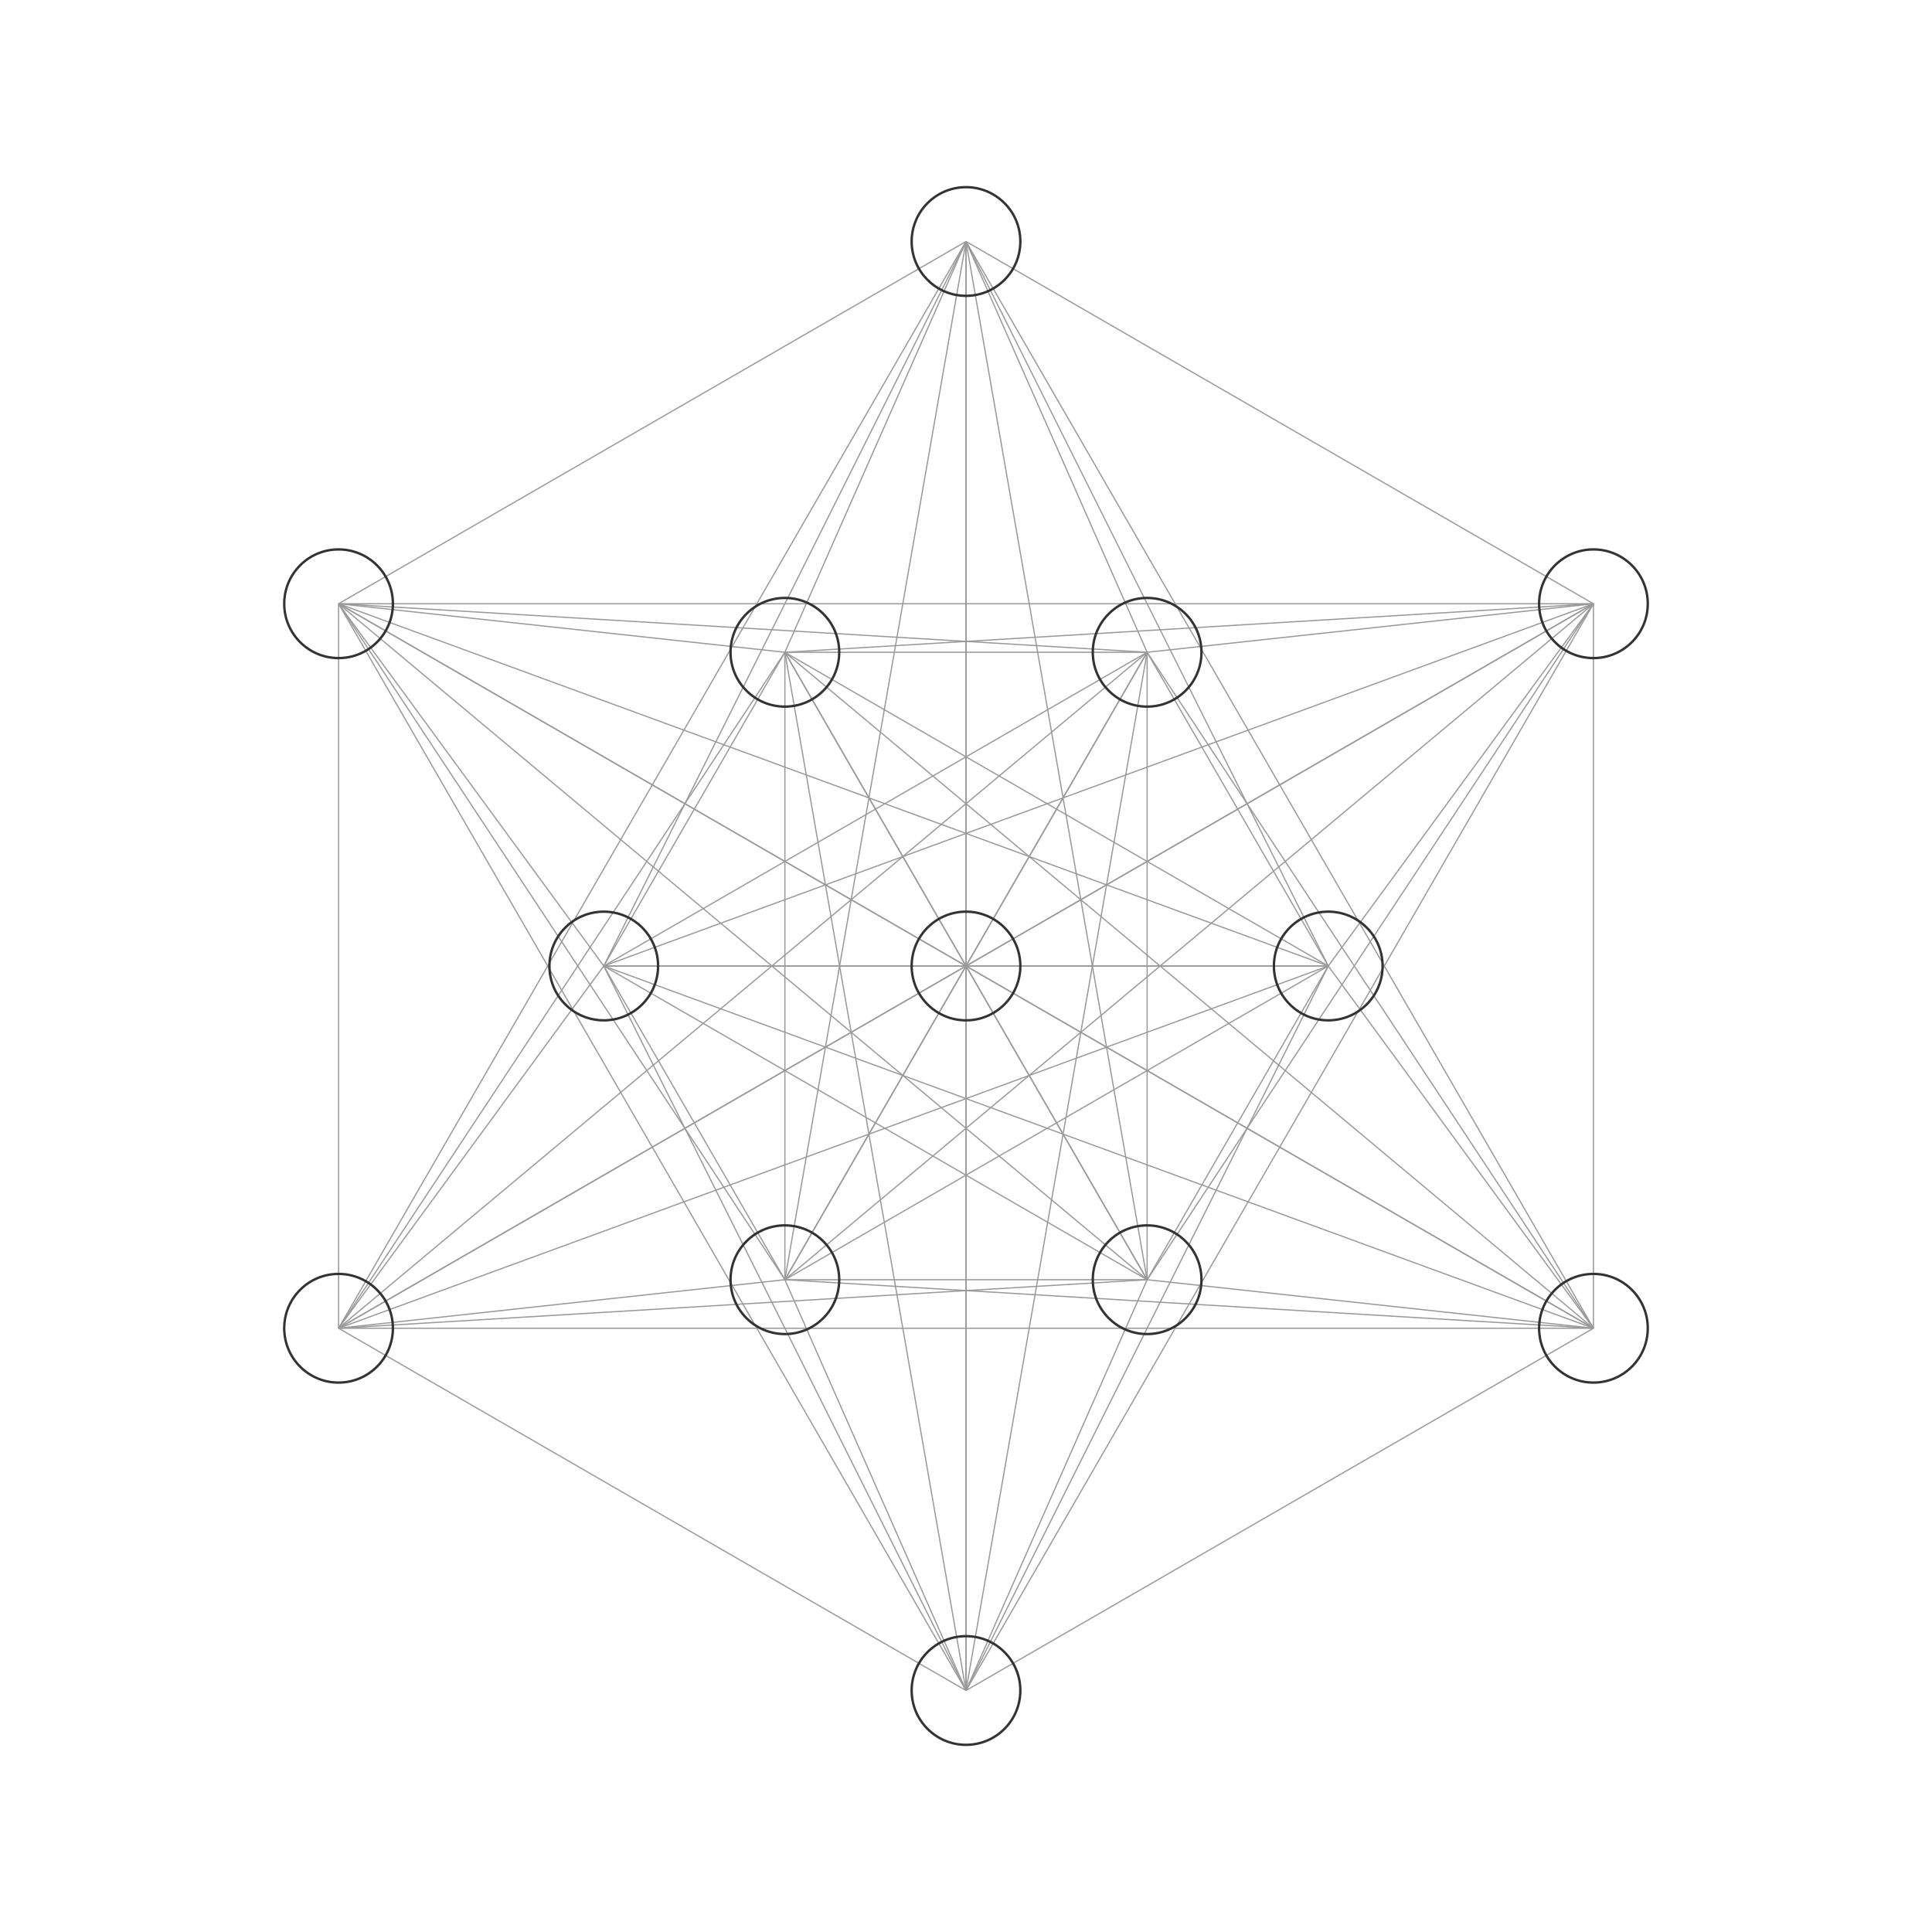
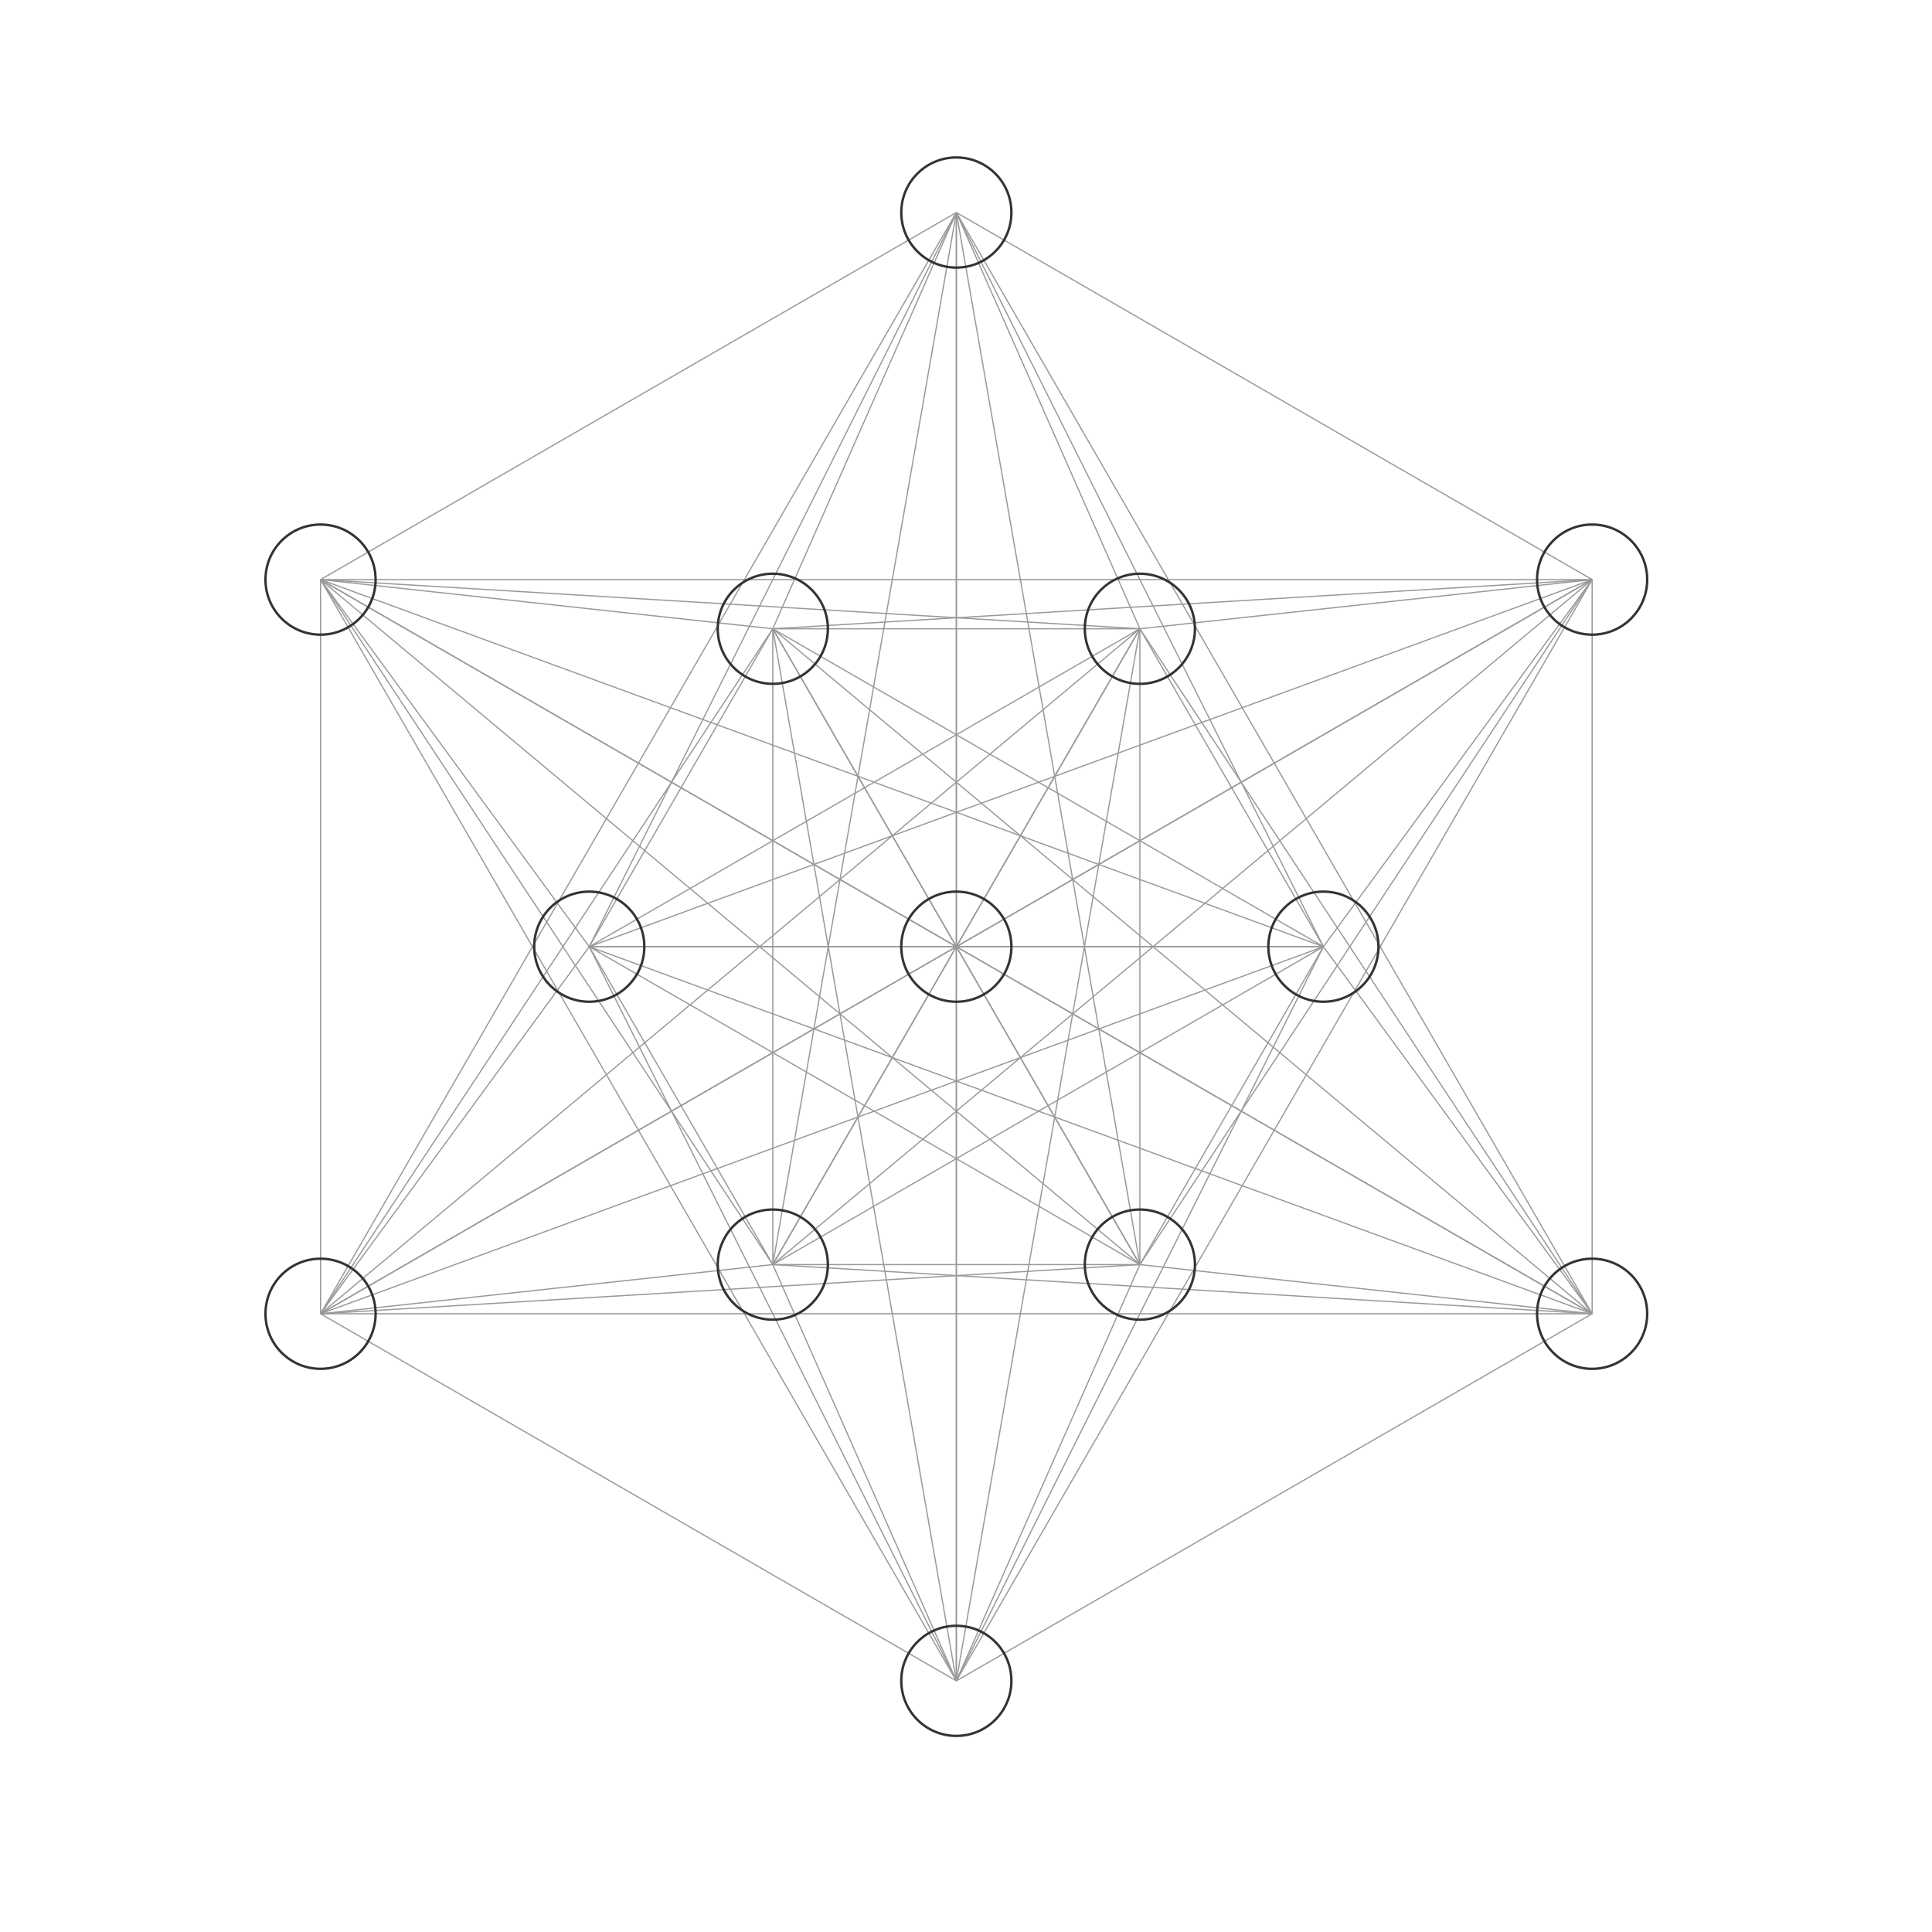
<svg xmlns="http://www.w3.org/2000/svg" width="800" height="800" viewBox="0 0 800 800">
  <g>
-     <line x1="400" y1="400" x2="550" y2="400" stroke="#999" stroke-width="0.5" />
-     <line x1="400" y1="400" x2="475" y2="529.904" stroke="#999" stroke-width="0.5" />
-     <line x1="400" y1="400" x2="325" y2="529.904" stroke="#999" stroke-width="0.5" />
-     <line x1="400" y1="400" x2="250" y2="400" stroke="#999" stroke-width="0.5" />
-     <line x1="400" y1="400" x2="325" y2="270.096" stroke="#999" stroke-width="0.5" />
-     <line x1="400" y1="400" x2="475" y2="270.096" stroke="#999" stroke-width="0.5" />
-     <line x1="400" y1="400" x2="659.808" y2="550" stroke="#999" stroke-width="0.5" />
-     <line x1="400" y1="400" x2="400" y2="700" stroke="#999" stroke-width="0.5" />
-     <line x1="400" y1="400" x2="140.192" y2="550" stroke="#999" stroke-width="0.5" />
-     <line x1="400" y1="400" x2="140.192" y2="250" stroke="#999" stroke-width="0.5" />
-     <line x1="400" y1="400" x2="400" y2="100" stroke="#999" stroke-width="0.5" />
-     <line x1="400" y1="400" x2="659.808" y2="250" stroke="#999" stroke-width="0.5" />
-     <line x1="550" y1="400" x2="475" y2="529.904" stroke="#999" stroke-width="0.5" />
-     <line x1="550" y1="400" x2="325" y2="529.904" stroke="#999" stroke-width="0.5" />
-     <line x1="550" y1="400" x2="250" y2="400" stroke="#999" stroke-width="0.5" />
-     <line x1="550" y1="400" x2="325" y2="270.096" stroke="#999" stroke-width="0.5" />
-     <line x1="550" y1="400" x2="475" y2="270.096" stroke="#999" stroke-width="0.5" />
-     <line x1="550" y1="400" x2="659.808" y2="550" stroke="#999" stroke-width="0.5" />
-     <line x1="550" y1="400" x2="400" y2="700" stroke="#999" stroke-width="0.5" />
-     <line x1="550" y1="400" x2="140.192" y2="550" stroke="#999" stroke-width="0.5" />
-     <line x1="550" y1="400" x2="140.192" y2="250" stroke="#999" stroke-width="0.5" />
-     <line x1="550" y1="400" x2="400" y2="100" stroke="#999" stroke-width="0.5" />
-     <line x1="550" y1="400" x2="659.808" y2="250" stroke="#999" stroke-width="0.5" />
-     <line x1="475" y1="529.904" x2="325" y2="529.904" stroke="#999" stroke-width="0.5" />
-     <line x1="475" y1="529.904" x2="250" y2="400" stroke="#999" stroke-width="0.5" />
-     <line x1="475" y1="529.904" x2="325" y2="270.096" stroke="#999" stroke-width="0.5" />
-     <line x1="475" y1="529.904" x2="475" y2="270.096" stroke="#999" stroke-width="0.5" />
-     <line x1="475" y1="529.904" x2="659.808" y2="550" stroke="#999" stroke-width="0.5" />
-     <line x1="475" y1="529.904" x2="400" y2="700" stroke="#999" stroke-width="0.5" />
-     <line x1="475" y1="529.904" x2="140.192" y2="550" stroke="#999" stroke-width="0.5" />
-     <line x1="475" y1="529.904" x2="140.192" y2="250" stroke="#999" stroke-width="0.5" />
-     <line x1="475" y1="529.904" x2="400" y2="100" stroke="#999" stroke-width="0.5" />
-     <line x1="475" y1="529.904" x2="659.808" y2="250" stroke="#999" stroke-width="0.5" />
-     <line x1="325" y1="529.904" x2="250" y2="400" stroke="#999" stroke-width="0.5" />
-     <line x1="325" y1="529.904" x2="325" y2="270.096" stroke="#999" stroke-width="0.5" />
-     <line x1="325" y1="529.904" x2="475" y2="270.096" stroke="#999" stroke-width="0.5" />
-     <line x1="325" y1="529.904" x2="659.808" y2="550" stroke="#999" stroke-width="0.5" />
-     <line x1="325" y1="529.904" x2="400" y2="700" stroke="#999" stroke-width="0.5" />
-     <line x1="325" y1="529.904" x2="140.192" y2="550" stroke="#999" stroke-width="0.5" />
-     <line x1="325" y1="529.904" x2="140.192" y2="250" stroke="#999" stroke-width="0.5" />
-     <line x1="325" y1="529.904" x2="400" y2="100" stroke="#999" stroke-width="0.5" />
-     <line x1="325" y1="529.904" x2="659.808" y2="250" stroke="#999" stroke-width="0.5" />
-     <line x1="250" y1="400" x2="325" y2="270.096" stroke="#999" stroke-width="0.5" />
-     <line x1="250" y1="400" x2="475" y2="270.096" stroke="#999" stroke-width="0.5" />
-     <line x1="250" y1="400" x2="659.808" y2="550" stroke="#999" stroke-width="0.5" />
-     <line x1="250" y1="400" x2="400" y2="700" stroke="#999" stroke-width="0.5" />
-     <line x1="250" y1="400" x2="140.192" y2="550" stroke="#999" stroke-width="0.5" />
-     <line x1="250" y1="400" x2="140.192" y2="250" stroke="#999" stroke-width="0.5" />
-     <line x1="250" y1="400" x2="400" y2="100" stroke="#999" stroke-width="0.5" />
-     <line x1="250" y1="400" x2="659.808" y2="250" stroke="#999" stroke-width="0.5" />
-     <line x1="325" y1="270.096" x2="475" y2="270.096" stroke="#999" stroke-width="0.5" />
-     <line x1="325" y1="270.096" x2="659.808" y2="550" stroke="#999" stroke-width="0.5" />
-     <line x1="325" y1="270.096" x2="400" y2="700" stroke="#999" stroke-width="0.5" />
-     <line x1="325" y1="270.096" x2="140.192" y2="550" stroke="#999" stroke-width="0.5" />
-     <line x1="325" y1="270.096" x2="140.192" y2="250" stroke="#999" stroke-width="0.5" />
-     <line x1="325" y1="270.096" x2="400" y2="100" stroke="#999" stroke-width="0.5" />
-     <line x1="325" y1="270.096" x2="659.808" y2="250" stroke="#999" stroke-width="0.5" />
-     <line x1="475" y1="270.096" x2="659.808" y2="550" stroke="#999" stroke-width="0.5" />
-     <line x1="475" y1="270.096" x2="400" y2="700" stroke="#999" stroke-width="0.5" />
-     <line x1="475" y1="270.096" x2="140.192" y2="550" stroke="#999" stroke-width="0.5" />
-     <line x1="475" y1="270.096" x2="140.192" y2="250" stroke="#999" stroke-width="0.5" />
-     <line x1="475" y1="270.096" x2="400" y2="100" stroke="#999" stroke-width="0.5" />
-     <line x1="475" y1="270.096" x2="659.808" y2="250" stroke="#999" stroke-width="0.5" />
-     <line x1="659.808" y1="550" x2="400" y2="700" stroke="#999" stroke-width="0.5" />
-     <line x1="659.808" y1="550" x2="140.192" y2="550" stroke="#999" stroke-width="0.5" />
-     <line x1="659.808" y1="550" x2="140.192" y2="250" stroke="#999" stroke-width="0.5" />
-     <line x1="659.808" y1="550" x2="400" y2="100" stroke="#999" stroke-width="0.5" />
-     <line x1="659.808" y1="550" x2="659.808" y2="250" stroke="#999" stroke-width="0.5" />
-     <line x1="400" y1="700" x2="140.192" y2="550" stroke="#999" stroke-width="0.5" />
-     <line x1="400" y1="700" x2="140.192" y2="250" stroke="#999" stroke-width="0.5" />
-     <line x1="400" y1="700" x2="400" y2="100" stroke="#999" stroke-width="0.5" />
-     <line x1="400" y1="700" x2="659.808" y2="250" stroke="#999" stroke-width="0.5" />
-     <line x1="140.192" y1="550" x2="140.192" y2="250" stroke="#999" stroke-width="0.5" />
-     <line x1="140.192" y1="550" x2="400" y2="100" stroke="#999" stroke-width="0.5" />
-     <line x1="140.192" y1="550" x2="659.808" y2="250" stroke="#999" stroke-width="0.5" />
-     <line x1="140.192" y1="250" x2="400" y2="100" stroke="#999" stroke-width="0.5" />
-     <line x1="140.192" y1="250" x2="659.808" y2="250" stroke="#999" stroke-width="0.5" />
-     <line x1="400" y1="100" x2="659.808" y2="250" stroke="#999" stroke-width="0.5" />
-     <circle cx="400" cy="400" r="22.5" fill="none" stroke="#333" stroke-width="1" />
-     <circle cx="550" cy="400" r="22.5" fill="none" stroke="#333" stroke-width="1" />
-     <circle cx="475" cy="529.904" r="22.5" fill="none" stroke="#333" stroke-width="1" />
-     <circle cx="325" cy="529.904" r="22.5" fill="none" stroke="#333" stroke-width="1" />
-     <circle cx="250" cy="400" r="22.5" fill="none" stroke="#333" stroke-width="1" />
-     <circle cx="325" cy="270.096" r="22.5" fill="none" stroke="#333" stroke-width="1" />
-     <circle cx="475" cy="270.096" r="22.5" fill="none" stroke="#333" stroke-width="1" />
-     <circle cx="659.808" cy="550" r="22.5" fill="none" stroke="#333" stroke-width="1" />
-     <circle cx="400" cy="700" r="22.5" fill="none" stroke="#333" stroke-width="1" />
-     <circle cx="140.192" cy="550" r="22.5" fill="none" stroke="#333" stroke-width="1" />
-     <circle cx="140.192" cy="250" r="22.5" fill="none" stroke="#333" stroke-width="1" />
-     <circle cx="400" cy="100" r="22.5" fill="none" stroke="#333" stroke-width="1" />
-     <circle cx="659.808" cy="250" r="22.5" fill="none" stroke="#333" stroke-width="1" />
+     <line x1="396" y1="392" x2="548" y2="392" stroke="#999" stroke-width="0.5" />
+     <line x1="396" y1="392" x2="472" y2="523.64" stroke="#999" stroke-width="0.5" />
+     <line x1="396" y1="392" x2="320" y2="523.64" stroke="#999" stroke-width="0.5" />
+     <line x1="396" y1="392" x2="244" y2="392" stroke="#999" stroke-width="0.5" />
+     <line x1="396" y1="392" x2="320" y2="260.36" stroke="#999" stroke-width="0.5" />
+     <line x1="396" y1="392" x2="472" y2="260.36" stroke="#999" stroke-width="0.5" />
+     <line x1="396" y1="392" x2="659.27" y2="544" stroke="#999" stroke-width="0.5" />
+     <line x1="396" y1="392" x2="396" y2="696" stroke="#999" stroke-width="0.5" />
+     <line x1="396" y1="392" x2="132.73" y2="544" stroke="#999" stroke-width="0.5" />
+     <line x1="396" y1="392" x2="132.73" y2="240" stroke="#999" stroke-width="0.5" />
+     <line x1="396" y1="392" x2="396" y2="88" stroke="#999" stroke-width="0.5" />
+     <line x1="396" y1="392" x2="659.27" y2="240" stroke="#999" stroke-width="0.5" />
+     <line x1="548" y1="392" x2="472" y2="523.64" stroke="#999" stroke-width="0.5" />
+     <line x1="548" y1="392" x2="320" y2="523.64" stroke="#999" stroke-width="0.5" />
+     <line x1="548" y1="392" x2="244" y2="392" stroke="#999" stroke-width="0.5" />
+     <line x1="548" y1="392" x2="320" y2="260.36" stroke="#999" stroke-width="0.5" />
+     <line x1="548" y1="392" x2="472" y2="260.36" stroke="#999" stroke-width="0.5" />
+     <line x1="548" y1="392" x2="659.27" y2="544" stroke="#999" stroke-width="0.5" />
+     <line x1="548" y1="392" x2="396" y2="696" stroke="#999" stroke-width="0.5" />
+     <line x1="548" y1="392" x2="132.73" y2="544" stroke="#999" stroke-width="0.5" />
+     <line x1="548" y1="392" x2="132.73" y2="240" stroke="#999" stroke-width="0.5" />
+     <line x1="548" y1="392" x2="396" y2="88" stroke="#999" stroke-width="0.5" />
+     <line x1="548" y1="392" x2="659.27" y2="240" stroke="#999" stroke-width="0.5" />
+     <line x1="472" y1="523.64" x2="320" y2="523.64" stroke="#999" stroke-width="0.5" />
+     <line x1="472" y1="523.64" x2="244" y2="392" stroke="#999" stroke-width="0.5" />
+     <line x1="472" y1="523.64" x2="320" y2="260.36" stroke="#999" stroke-width="0.5" />
+     <line x1="472" y1="523.64" x2="472" y2="260.36" stroke="#999" stroke-width="0.5" />
+     <line x1="472" y1="523.64" x2="659.27" y2="544" stroke="#999" stroke-width="0.5" />
+     <line x1="472" y1="523.64" x2="396" y2="696" stroke="#999" stroke-width="0.5" />
+     <line x1="472" y1="523.64" x2="132.73" y2="544" stroke="#999" stroke-width="0.5" />
+     <line x1="472" y1="523.64" x2="132.73" y2="240" stroke="#999" stroke-width="0.5" />
+     <line x1="472" y1="523.64" x2="396" y2="88" stroke="#999" stroke-width="0.5" />
+     <line x1="472" y1="523.64" x2="659.27" y2="240" stroke="#999" stroke-width="0.5" />
+     <line x1="320" y1="523.64" x2="244" y2="392" stroke="#999" stroke-width="0.5" />
+     <line x1="320" y1="523.64" x2="320" y2="260.36" stroke="#999" stroke-width="0.5" />
+     <line x1="320" y1="523.64" x2="472" y2="260.36" stroke="#999" stroke-width="0.5" />
+     <line x1="320" y1="523.64" x2="659.27" y2="544" stroke="#999" stroke-width="0.5" />
+     <line x1="320" y1="523.64" x2="396" y2="696" stroke="#999" stroke-width="0.5" />
+     <line x1="320" y1="523.64" x2="132.73" y2="544" stroke="#999" stroke-width="0.5" />
+     <line x1="320" y1="523.64" x2="132.73" y2="240" stroke="#999" stroke-width="0.5" />
+     <line x1="320" y1="523.64" x2="396" y2="88" stroke="#999" stroke-width="0.5" />
+     <line x1="320" y1="523.64" x2="659.27" y2="240" stroke="#999" stroke-width="0.5" />
+     <line x1="244" y1="392" x2="320" y2="260.36" stroke="#999" stroke-width="0.5" />
+     <line x1="244" y1="392" x2="472" y2="260.36" stroke="#999" stroke-width="0.5" />
+     <line x1="244" y1="392" x2="659.27" y2="544" stroke="#999" stroke-width="0.5" />
+     <line x1="244" y1="392" x2="396" y2="696" stroke="#999" stroke-width="0.5" />
+     <line x1="244" y1="392" x2="132.73" y2="544" stroke="#999" stroke-width="0.5" />
+     <line x1="244" y1="392" x2="132.73" y2="240" stroke="#999" stroke-width="0.5" />
+     <line x1="244" y1="392" x2="396" y2="88" stroke="#999" stroke-width="0.5" />
+     <line x1="244" y1="392" x2="659.27" y2="240" stroke="#999" stroke-width="0.5" />
+     <line x1="320" y1="260.36" x2="472" y2="260.36" stroke="#999" stroke-width="0.5" />
+     <line x1="320" y1="260.36" x2="659.27" y2="544" stroke="#999" stroke-width="0.5" />
+     <line x1="320" y1="260.36" x2="396" y2="696" stroke="#999" stroke-width="0.5" />
+     <line x1="320" y1="260.36" x2="132.73" y2="544" stroke="#999" stroke-width="0.5" />
+     <line x1="320" y1="260.36" x2="132.73" y2="240" stroke="#999" stroke-width="0.5" />
+     <line x1="320" y1="260.36" x2="396" y2="88" stroke="#999" stroke-width="0.5" />
+     <line x1="320" y1="260.36" x2="659.27" y2="240" stroke="#999" stroke-width="0.5" />
+     <line x1="472" y1="260.36" x2="659.27" y2="544" stroke="#999" stroke-width="0.5" />
+     <line x1="472" y1="260.36" x2="396" y2="696" stroke="#999" stroke-width="0.5" />
+     <line x1="472" y1="260.36" x2="132.73" y2="544" stroke="#999" stroke-width="0.5" />
+     <line x1="472" y1="260.36" x2="132.73" y2="240" stroke="#999" stroke-width="0.5" />
+     <line x1="472" y1="260.36" x2="396" y2="88" stroke="#999" stroke-width="0.5" />
+     <line x1="472" y1="260.36" x2="659.27" y2="240" stroke="#999" stroke-width="0.5" />
+     <line x1="659.27" y1="544" x2="396" y2="696" stroke="#999" stroke-width="0.5" />
+     <line x1="659.27" y1="544" x2="132.73" y2="544" stroke="#999" stroke-width="0.5" />
+     <line x1="659.27" y1="544" x2="132.73" y2="240" stroke="#999" stroke-width="0.5" />
+     <line x1="659.27" y1="544" x2="396" y2="88" stroke="#999" stroke-width="0.5" />
+     <line x1="659.27" y1="544" x2="659.27" y2="240" stroke="#999" stroke-width="0.5" />
+     <line x1="396" y1="696" x2="132.73" y2="544" stroke="#999" stroke-width="0.5" />
+     <line x1="396" y1="696" x2="132.73" y2="240" stroke="#999" stroke-width="0.5" />
+     <line x1="396" y1="696" x2="396" y2="88" stroke="#999" stroke-width="0.5" />
+     <line x1="396" y1="696" x2="659.27" y2="240" stroke="#999" stroke-width="0.5" />
+     <line x1="132.73" y1="544" x2="132.73" y2="240" stroke="#999" stroke-width="0.5" />
+     <line x1="132.73" y1="544" x2="396" y2="88" stroke="#999" stroke-width="0.5" />
+     <line x1="132.73" y1="544" x2="659.27" y2="240" stroke="#999" stroke-width="0.5" />
+     <line x1="132.73" y1="240" x2="396" y2="88" stroke="#999" stroke-width="0.5" />
+     <line x1="132.73" y1="240" x2="659.27" y2="240" stroke="#999" stroke-width="0.5" />
+     <line x1="396" y1="88" x2="659.27" y2="240" stroke="#999" stroke-width="0.5" />
+     <circle cx="396" cy="392" r="22.8" fill="none" stroke="#333" stroke-width="1" />
+     <circle cx="548" cy="392" r="22.8" fill="none" stroke="#333" stroke-width="1" />
+     <circle cx="472" cy="523.64" r="22.8" fill="none" stroke="#333" stroke-width="1" />
+     <circle cx="320" cy="523.64" r="22.8" fill="none" stroke="#333" stroke-width="1" />
+     <circle cx="244" cy="392" r="22.8" fill="none" stroke="#333" stroke-width="1" />
+     <circle cx="320" cy="260.36" r="22.8" fill="none" stroke="#333" stroke-width="1" />
+     <circle cx="472" cy="260.36" r="22.8" fill="none" stroke="#333" stroke-width="1" />
+     <circle cx="659.27" cy="544" r="22.8" fill="none" stroke="#333" stroke-width="1" />
+     <circle cx="396" cy="696" r="22.8" fill="none" stroke="#333" stroke-width="1" />
+     <circle cx="132.73" cy="544" r="22.8" fill="none" stroke="#333" stroke-width="1" />
+     <circle cx="132.73" cy="240" r="22.8" fill="none" stroke="#333" stroke-width="1" />
+     <circle cx="396" cy="88" r="22.8" fill="none" stroke="#333" stroke-width="1" />
+     <circle cx="659.27" cy="240" r="22.8" fill="none" stroke="#333" stroke-width="1" />
  </g>
</svg>
